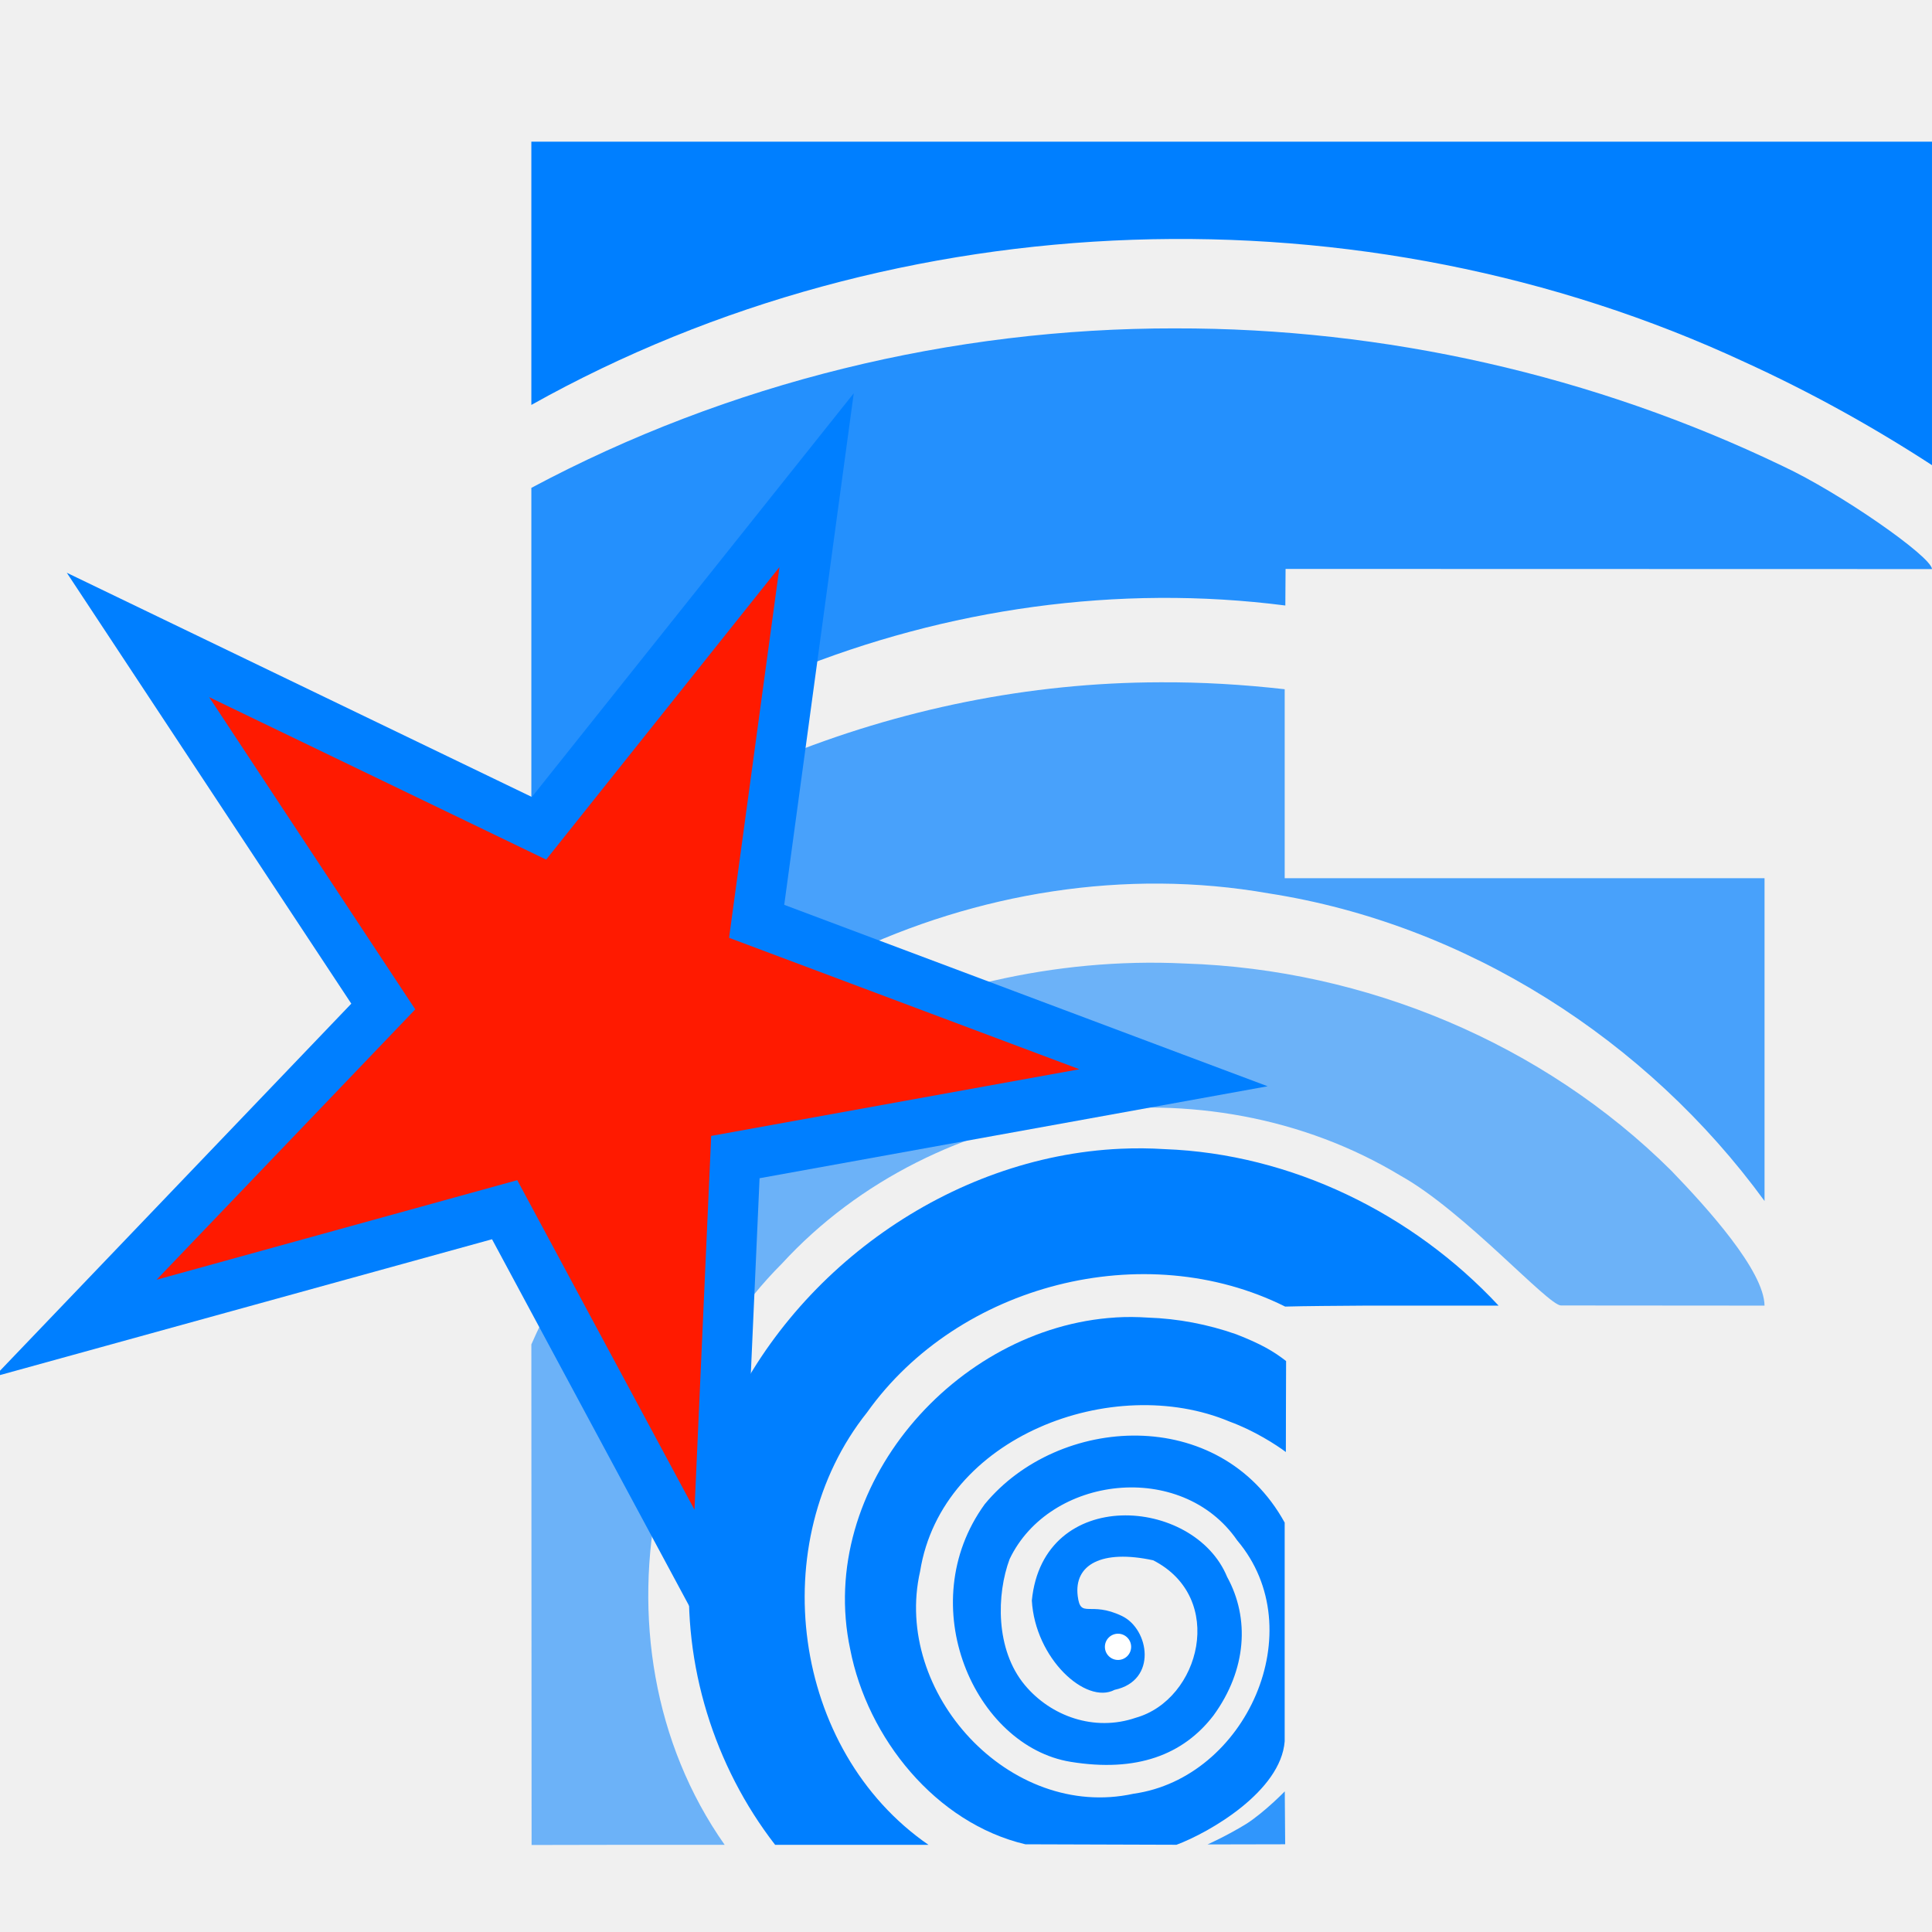
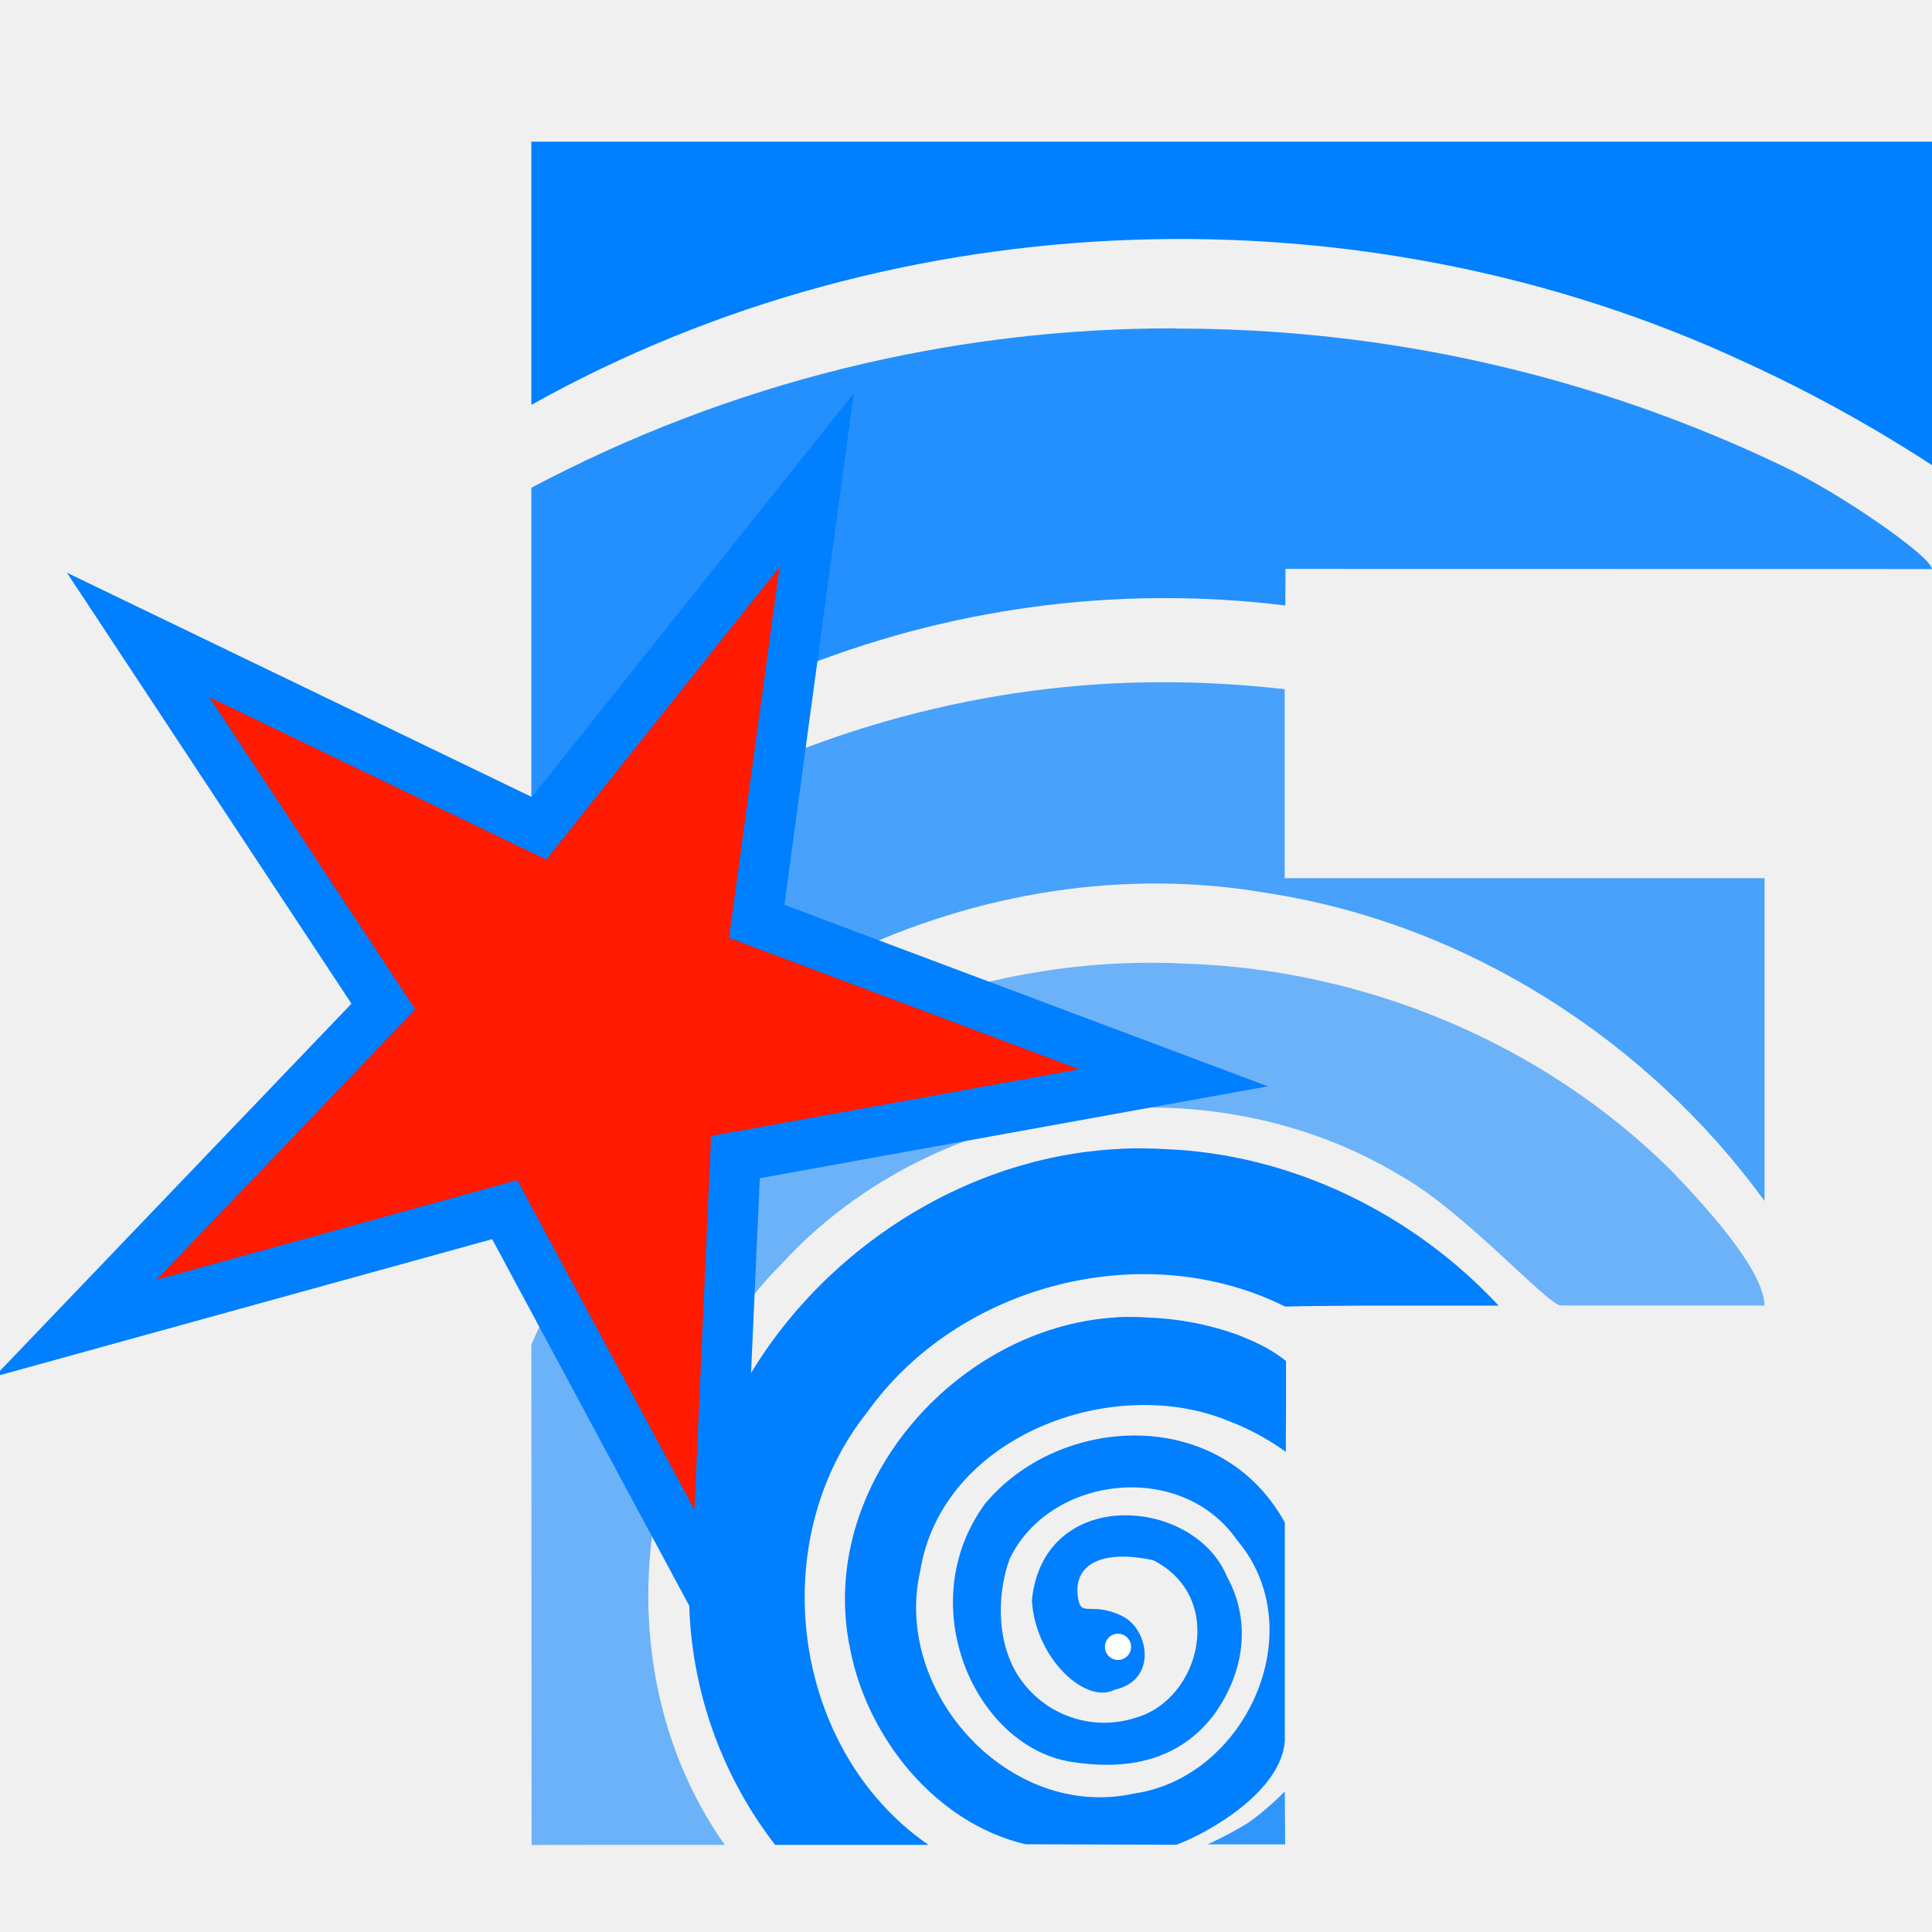
- <svg xmlns="http://www.w3.org/2000/svg" xmlns:xlink="http://www.w3.org/1999/xlink" width="600" height="600" viewBox="0 0 158.75 158.751" version="1.1" id="svg3416">
-   <defs id="defs3271" />
-   <defs id="defs3394">
-     <linearGradient id="t">
-       <stop offset="0" stop-color="#fff" id="stop3273" />
-       <stop offset="1" stop-color="#fff" stop-opacity="0" id="stop3275" />
-     </linearGradient>
-     <linearGradient id="s">
-       <stop offset="0" stop-color="#fff" id="stop3278" />
-       <stop offset="1" stop-color="#fff" stop-opacity="0" id="stop3280" />
-     </linearGradient>
+ <svg xmlns="http://www.w3.org/2000/svg" width="600" height="600" viewBox="0 0 158.75 158.75">
+   <defs>
    <linearGradient id="r">
-       <stop offset="0" stop-color="#9db6ff" id="stop3283" />
-       <stop offset="1" stop-color="#9db6ff" stop-opacity=".49" id="stop3285" />
+       <stop offset="0" stop-color="#9db6ff" />
+       <stop offset="1" stop-color="#9db6ff" stop-opacity=".49" />
    </linearGradient>
    <linearGradient id="q">
-       <stop offset="0" stop-color="#abffe6" id="stop3288" />
-       <stop offset="1" stop-color="#81ffda" stop-opacity=".51" id="stop3290" />
+       <stop offset="0" stop-color="#abffe6" />
+       <stop offset="1" stop-color="#81ffda" stop-opacity=".51" />
    </linearGradient>
    <linearGradient id="p">
-       <stop offset="0" stop-color="#ffe9a8" id="stop3293" />
-       <stop offset="1" stop-color="#ffe28d" stop-opacity=".49" id="stop3295" />
+       <stop offset="0" stop-color="#ffe9a8" />
+       <stop offset="1" stop-color="#ffe28d" stop-opacity=".49" />
    </linearGradient>
    <linearGradient id="o">
-       <stop offset="0" stop-color="#ffb4b4" id="stop3298" />
-       <stop offset="1" stop-color="#ff9797" stop-opacity=".5" id="stop3300" />
+       <stop offset="0" stop-color="#ffb4b4" />
+       <stop offset="1" stop-color="#ff9797" stop-opacity=".5" />
    </linearGradient>
    <linearGradient id="n">
-       <stop offset="0" stop-color="#ffaeef" id="stop3303" />
-       <stop offset="1" stop-color="#ff81e7" stop-opacity=".46" id="stop3305" />
+       <stop offset="0" stop-color="#ffaeef" />
+       <stop offset="1" stop-color="#ff81e7" stop-opacity=".46" />
    </linearGradient>
    <linearGradient id="m">
-       <stop offset="0" stop-color="#ffd887" id="stop3308" />
-       <stop offset="1" stop-color="#ffd378" stop-opacity=".5" id="stop3310" />
+       <stop offset="0" stop-color="#ffd887" />
+       <stop offset="1" stop-color="#ffd378" stop-opacity=".5" />
    </linearGradient>
    <linearGradient id="l">
-       <stop offset="0" stop-color="#fff3a5" id="stop3313" />
-       <stop offset="1" stop-color="#fff3a5" stop-opacity=".48" id="stop3315" />
+       <stop offset="0" stop-color="#fff3a5" />
+       <stop offset="1" stop-color="#fff3a5" stop-opacity=".48" />
    </linearGradient>
    <linearGradient id="k">
-       <stop offset="0" stop-color="#85ffe6" id="stop3318" />
-       <stop offset="1" stop-color="#85ffe6" stop-opacity=".48" id="stop3320" />
+       <stop offset="0" stop-color="#85ffe6" />
+       <stop offset="1" stop-color="#85ffe6" stop-opacity=".48" />
    </linearGradient>
    <linearGradient id="j">
-       <stop offset="0" stop-color="#c9ffd4" id="stop3323" />
-       <stop offset="1" stop-color="#a9ffba" stop-opacity=".5" id="stop3325" />
+       <stop offset="0" stop-color="#c9ffd4" />
+       <stop offset="1" stop-color="#a9ffba" stop-opacity=".5" />
    </linearGradient>
    <linearGradient id="i">
-       <stop offset="0" stop-color="#0f0" id="stop3328" />
-       <stop offset="1" stop-color="#0f0" stop-opacity="0" id="stop3330" />
+       <stop offset="0" stop-color="#0f0" />
+       <stop offset="1" stop-color="#0f0" stop-opacity="0" />
    </linearGradient>
    <linearGradient id="h">
-       <stop offset="0" stop-color="#00ffd0" id="stop3333" />
-       <stop offset="1" stop-color="#00ffd0" stop-opacity="0" id="stop3335" />
+       <stop offset="0" stop-color="#00ffd0" />
+       <stop offset="1" stop-color="#00ffd0" stop-opacity="0" />
    </linearGradient>
    <linearGradient id="g">
-       <stop offset="0" stop-color="#ffe600" id="stop3338" />
-       <stop offset="1" stop-color="#ffe600" stop-opacity="0" id="stop3340" />
+       <stop offset="0" stop-color="#ffe600" />
+       <stop offset="1" stop-color="#ffe600" stop-opacity="0" />
    </linearGradient>
    <linearGradient id="f">
-       <stop offset="0" stop-color="#ff00eb" id="stop3343" />
-       <stop offset="1" stop-color="#ff00eb" stop-opacity="0" id="stop3345" />
+       <stop offset="0" stop-color="#ff00eb" />
+       <stop offset="1" stop-color="#ff00eb" stop-opacity="0" />
    </linearGradient>
    <linearGradient id="e">
-       <stop offset="0" stop-color="#ffa425" id="stop3348" />
-       <stop offset="1" stop-color="#ffa425" stop-opacity="0" id="stop3350" />
+       <stop offset="0" stop-color="#ffa425" />
+       <stop offset="1" stop-color="#ffa425" stop-opacity="0" />
    </linearGradient>
    <linearGradient id="d">
-       <stop offset="0" stop-color="#00f" id="stop3353" />
-       <stop offset="1" stop-color="#00f" stop-opacity="0" id="stop3355" />
+       <stop offset="0" stop-color="#00f" />
+       <stop offset="1" stop-color="#00f" stop-opacity="0" />
    </linearGradient>
    <linearGradient id="c">
-       <stop offset="0" stop-color="#00ffac" id="stop3358" />
-       <stop offset="1" stop-color="#00ffac" stop-opacity="0" id="stop3360" />
+       <stop offset="0" stop-color="#00ffac" />
+       <stop offset="1" stop-color="#00ffac" stop-opacity="0" />
    </linearGradient>
    <linearGradient id="b">
-       <stop offset="0" stop-color="#ffeb00" id="stop3363" />
-       <stop offset="1" stop-color="#ffeb00" stop-opacity="0" id="stop3365" />
+       <stop offset="0" stop-color="#ffeb00" />
+       <stop offset="1" stop-color="#ffeb00" stop-opacity="0" />
    </linearGradient>
    <linearGradient id="a">
-       <stop offset="0" stop-color="red" id="stop3368" />
-       <stop offset="1" stop-color="red" stop-opacity="0" id="stop3370" />
+       <stop offset="0" stop-color="red" />
+       <stop offset="1" stop-color="red" stop-opacity="0" />
    </linearGradient>
-     <linearGradient id="v" x1="0.76" x2="3.06" y1="11.07" y2="12.34" gradientTransform="matrix(0.89808,0,0,0.8454,0.03,1.61)" gradientUnits="userSpaceOnUse" xlink:href="#a" />
-     <linearGradient id="x" x1="3.94" x2="6.39" y1="11.1" y2="12.42" gradientTransform="matrix(0.89808,0,0,0.8454,0.4,1.68)" gradientUnits="userSpaceOnUse" xlink:href="#b" />
-     <linearGradient id="z" x1="7.09" x2="9.55" y1="11.07" y2="12.43" gradientTransform="matrix(0.89808,0,0,0.8454,0.78,1.6)" gradientUnits="userSpaceOnUse" xlink:href="#c" />
-     <linearGradient id="B" x1="10.16" x2="12.7" y1="11.23" y2="12.43" gradientTransform="matrix(0.89808,0,0,0.8454,1.23,1.58)" gradientUnits="userSpaceOnUse" xlink:href="#d" />
-     <linearGradient id="D" x1="2.19" x2="4.75" y1="8.21" y2="9.36" gradientTransform="matrix(0.89808,0,0,0.8454,0.18,1.24)" gradientUnits="userSpaceOnUse" xlink:href="#e" />
-     <linearGradient id="F" x1="5.37" x2="7.91" y1="8.16" y2="9.36" gradientTransform="matrix(0.89808,0,0,0.8454,3.85,1.19)" gradientUnits="userSpaceOnUse" xlink:href="#f" />
-     <linearGradient id="H" x1="3.77" x2="6.27" y1="5.04" y2="6.31" gradientTransform="matrix(0.89808,0,0,0.8454,0.37,0.8)" gradientUnits="userSpaceOnUse" xlink:href="#g" />
-     <linearGradient id="J" x1="6.85" x2="9.43" y1="5.21" y2="6.32" gradientTransform="matrix(0.89808,0,0,0.8454,0.82,0.8)" gradientUnits="userSpaceOnUse" xlink:href="#h" />
-     <linearGradient id="L" x1="5.26" x2="7.8" y1="2.08" y2="3.27" gradientTransform="matrix(0.89808,0,0,0.8454,0.55,0.4)" gradientUnits="userSpaceOnUse" xlink:href="#i" />
-     <linearGradient id="M" x1="4.81" x2="8" y1="1.81" y2="1.81" gradientTransform="matrix(0.98026,0,0,0.98026,-0.14,0.06)" gradientUnits="userSpaceOnUse" xlink:href="#j" />
-     <linearGradient id="K" x1="6.36" x2="9.56" y1="4.7" y2="4.7" gradientTransform="matrix(0.98026,0,0,0.98026,0.07,0.2)" gradientUnits="userSpaceOnUse" xlink:href="#k" />
-     <linearGradient id="I" x1="3.24" x2="6.43" y1="4.7" y2="4.7" gradientTransform="matrix(0.98026,0,0,0.98026,-0.16,0.2)" gradientUnits="userSpaceOnUse" xlink:href="#l" />
-     <linearGradient id="E" x1="1.68" x2="4.87" y1="7.59" y2="7.59" gradientTransform="matrix(0.98026,0,0,0.98026,-0.17,0.38)" gradientUnits="userSpaceOnUse" xlink:href="#m" />
-     <linearGradient id="G" x1="4.8" x2="7.99" y1="7.59" y2="7.59" gradientTransform="matrix(0.98026,0,0,0.98026,3.27,0.33)" gradientUnits="userSpaceOnUse" xlink:href="#n" />
-     <linearGradient id="w" x1="0.21" x2="3.27" y1="10.5" y2="10.5" gradientTransform="matrix(0.98026,0,0,0.98026,-0.2,0.52)" gradientUnits="userSpaceOnUse" xlink:href="#o" />
-     <linearGradient id="y" x1="3.24" x2="6.43" y1="10.47" y2="10.47" gradientTransform="matrix(0.98026,0,0,0.98026,-0.01,0.58)" gradientUnits="userSpaceOnUse" xlink:href="#p" />
-     <linearGradient id="A" x1="6.33" x2="9.52" y1="10.48" y2="10.48" gradientTransform="matrix(0.98026,0,0,0.98026,0.17,0.5)" gradientUnits="userSpaceOnUse" xlink:href="#q" />
-     <linearGradient id="C" x1="9.39" x2="12.58" y1="10.48" y2="10.48" gradientTransform="matrix(0.98026,0,0,0.98026,0.45,0.48)" gradientUnits="userSpaceOnUse" xlink:href="#r" />
-     <filter id="u" width="1" height="1" x="0" y="0" color-interpolation-filters="sRGB">
-       <feGaussianBlur stdDeviation=".01" id="feGaussianBlur3391" />
-     </filter>
  </defs>
-   <g id="layer2" style="display:inline">
-     <path style="fill:#ff1a00;fill-opacity:1;stroke:#000000;stroke-width:0.265px;stroke-linecap:butt;stroke-linejoin:miter;stroke-opacity:1" d="M 14.237,54.359 43.745,67.803 67.099,39.453 62.169,75.707 96.427,88.56 60.427,95.077 57.777,129.744 41.632,99.767 8.736,107.64 30.847,82.618 Z" id="path1" />
-   </g>
-   <path style="color:#000000;font-style:normal;font-variant:normal;font-weight:normal;font-stretch:normal;font-size:44.675px;line-height:1.25;font-family:'Gill Sans Ultra Bold';-inkscape-font-specification:'Gill Sans Ultra Bold, Normal';font-variant-ligatures:normal;font-variant-position:normal;font-variant-caps:normal;font-variant-numeric:normal;font-variant-alternates:normal;font-variant-east-asian:normal;font-feature-settings:normal;font-variation-settings:normal;text-indent:0;text-align:start;text-decoration:none;text-decoration-line:none;text-decoration-style:solid;text-decoration-color:#000000;letter-spacing:0px;word-spacing:0px;text-transform:none;writing-mode:lr-tb;direction:ltr;text-orientation:mixed;dominant-baseline:auto;baseline-shift:baseline;text-anchor:start;white-space:normal;shape-padding:0;shape-margin:0;inline-size:0;clip-rule:nonzero;display:inline;overflow:visible;visibility:visible;opacity:0.8;isolation:auto;mix-blend-mode:normal;color-interpolation:sRGB;color-interpolation-filters:linearRGB;solid-color:#000000;solid-opacity:1;vector-effect:none;fill:#007fff;fill-opacity:1;fill-rule:nonzero;stroke:none;stroke-width:0;stroke-linecap:butt;stroke-linejoin:miter;stroke-miterlimit:4;stroke-dasharray:none;stroke-dashoffset:0;stroke-opacity:1;paint-order:markers stroke fill;color-rendering:auto;image-rendering:auto;shape-rendering:auto;text-rendering:auto;enable-background:accumulate;stop-color:#000000" d="m 105.569,147.196 c 0,0 -1.63,1.677 -3.129,2.65 -1.643,1.012 -3.22,1.71 -3.22,1.71 l 6.381,-0.013 z" id="path1254" />
-   <path style="color:#000000;font-style:normal;font-variant:normal;font-weight:normal;font-stretch:normal;font-size:44.675px;line-height:1.25;font-family:'Gill Sans Ultra Bold';-inkscape-font-specification:'Gill Sans Ultra Bold, Normal';font-variant-ligatures:normal;font-variant-position:normal;font-variant-caps:normal;font-variant-numeric:normal;font-variant-alternates:normal;font-variant-east-asian:normal;font-feature-settings:normal;font-variation-settings:normal;text-indent:0;text-align:start;text-decoration:none;text-decoration-line:none;text-decoration-style:solid;text-decoration-color:#000000;letter-spacing:0px;word-spacing:0px;text-transform:none;writing-mode:lr-tb;direction:ltr;text-orientation:mixed;dominant-baseline:auto;baseline-shift:baseline;text-anchor:start;white-space:normal;shape-padding:0;shape-margin:0;inline-size:0;clip-rule:nonzero;display:inline;overflow:visible;visibility:visible;isolation:auto;mix-blend-mode:normal;color-interpolation:sRGB;color-interpolation-filters:linearRGB;solid-color:#000000;solid-opacity:1;vector-effect:none;fill:#007fff;fill-opacity:1;fill-rule:nonzero;stroke:none;stroke-width:0;stroke-linecap:butt;stroke-linejoin:miter;stroke-miterlimit:4;stroke-dasharray:none;stroke-dashoffset:0;stroke-opacity:1;paint-order:markers stroke fill;color-rendering:auto;image-rendering:auto;shape-rendering:auto;text-rendering:auto;enable-background:accumulate;stop-color:#000000" d="m 91.672,108.255 c -13.154,0.806 -24.643,13.929 -21.813,27.261 1.42,7.308 7.034,14.289 14.395,16.028 l 12.419,0.039 c 2.735,-1.021 8.578,-4.407 8.888,-8.507 v -17.965 c -5.344,-9.701 -18.601,-8.856 -24.65,-1.509 -6.001,8.281 -0.811,19.881 7.055,21.165 5.435,0.887 9.263,-0.573 11.745,-3.809 2.737,-3.759 2.985,-7.995 1.121,-11.383 -2.715,-6.611 -15.116,-7.504 -16.047,1.937 0.271,4.764 4.441,8.585 6.802,7.34 3.537,-0.751 2.846,-4.988 0.609,-6.064 -2.642,-1.271 -3.402,0.27 -3.641,-1.639 -0.323,-2.586 1.968,-3.854 6.2,-2.941 6.036,3.086 3.853,11.452 -1.425,12.937 -3.422,1.176 -6.991,-0.134 -9.115,-2.676 -2.45,-2.931 -2.326,-7.489 -1.257,-10.359 3.285,-6.883 14.136,-8.165 18.703,-1.535 6.224,7.354 0.725,19.519 -8.519,20.815 -10.189,2.234 -19.811,-8.321 -17.537,-18.282 1.778,-11.095 15.862,-16.333 25.447,-12.29 2.019,0.737 3.835,1.916 4.606,2.494 0,0 0.008,-1.84 0.006,-3.362 0.006,-1.603 0.013,-4.114 0.013,-4.114 -1.027,-0.798 -2.051,-1.402 -4.107,-2.203 -2.33,-0.817 -4.781,-1.285 -7.249,-1.367 -0.888,-0.059 -1.773,-0.067 -2.65,-0.013 z" id="path1252" />
-   <path style="color:#000000;font-style:normal;font-variant:normal;font-weight:normal;font-stretch:normal;font-size:44.675px;line-height:1.25;font-family:'Gill Sans Ultra Bold';-inkscape-font-specification:'Gill Sans Ultra Bold, Normal';font-variant-ligatures:normal;font-variant-position:normal;font-variant-caps:normal;font-variant-numeric:normal;font-variant-alternates:normal;font-variant-east-asian:normal;font-feature-settings:normal;font-variation-settings:normal;text-indent:0;text-align:start;text-decoration:none;text-decoration-line:none;text-decoration-style:solid;text-decoration-color:#000000;letter-spacing:0px;word-spacing:0px;text-transform:none;writing-mode:lr-tb;direction:ltr;text-orientation:mixed;dominant-baseline:auto;baseline-shift:baseline;text-anchor:start;white-space:normal;shape-padding:0;shape-margin:0;inline-size:0;clip-rule:nonzero;display:inline;overflow:visible;visibility:visible;opacity:0.55;isolation:auto;mix-blend-mode:normal;color-interpolation:sRGB;color-interpolation-filters:linearRGB;solid-color:#000000;solid-opacity:1;vector-effect:none;fill:#007fff;fill-opacity:1;fill-rule:nonzero;stroke:none;stroke-width:0;stroke-linecap:butt;stroke-linejoin:miter;stroke-miterlimit:4;stroke-dasharray:none;stroke-dashoffset:0;stroke-opacity:1;paint-order:markers stroke fill;color-rendering:auto;image-rendering:auto;shape-rendering:auto;text-rendering:auto;enable-background:accumulate;stop-color:#000000" d="m 45.455,106.823 c -0.647,1.185 -1.248,2.398 -1.795,3.647 l 0.02,41.132 c 0,0 4.577,-0.008 6.783,-0.013 h 9.083 c -5.872,-8.341 -7.48,-18.873 -5.429,-28.661 z" id="path1250" />
-   <path style="color:#000000;font-style:normal;font-variant:normal;font-weight:normal;font-stretch:normal;font-size:44.675px;line-height:1.25;font-family:'Gill Sans Ultra Bold';-inkscape-font-specification:'Gill Sans Ultra Bold, Normal';font-variant-ligatures:normal;font-variant-position:normal;font-variant-caps:normal;font-variant-numeric:normal;font-variant-alternates:normal;font-variant-east-asian:normal;font-feature-settings:normal;font-variation-settings:normal;text-indent:0;text-align:start;text-decoration:none;text-decoration-line:none;text-decoration-style:solid;text-decoration-color:#000000;letter-spacing:0px;word-spacing:0px;text-transform:none;writing-mode:lr-tb;direction:ltr;text-orientation:mixed;dominant-baseline:auto;baseline-shift:baseline;text-anchor:start;white-space:normal;shape-padding:0;shape-margin:0;inline-size:0;clip-rule:nonzero;display:inline;overflow:visible;visibility:visible;isolation:auto;mix-blend-mode:normal;color-interpolation:sRGB;color-interpolation-filters:linearRGB;solid-color:#000000;solid-opacity:1;vector-effect:none;fill:#007fff;fill-opacity:1;fill-rule:nonzero;stroke:none;stroke-width:0;stroke-linecap:butt;stroke-linejoin:miter;stroke-miterlimit:4;stroke-dasharray:none;stroke-dashoffset:0;stroke-opacity:1;paint-order:markers stroke fill;color-rendering:auto;image-rendering:auto;shape-rendering:auto;text-rendering:auto;enable-background:accumulate;stop-color:#000000" d="M 92.093,94.391 C 78.062,95.02 64.964,104.433 59.436,117.214 l -0.648,14.408 -2.021,-3.757 c -0.019,0.246 -0.065,0.485 -0.078,0.732 -0.594,8.181 1.983,16.515 7.003,22.992 h 12.601 c -11.254,-7.765 -13.52,-24.91 -5.047,-35.534 7.518,-10.558 22.791,-14.461 34.355,-8.694 1.554,-0.046 4.398,-0.062 6.478,-0.078 h 11.059 c -7.06,-7.582 -17.037,-12.476 -27.443,-12.86 -1.206,-0.077 -2.405,-0.086 -3.602,-0.032 z" id="path1248" />
-   <path style="color:#000000;font-style:normal;font-variant:normal;font-weight:normal;font-stretch:normal;font-size:44.675px;line-height:1.25;font-family:'Gill Sans Ultra Bold';-inkscape-font-specification:'Gill Sans Ultra Bold, Normal';font-variant-ligatures:normal;font-variant-position:normal;font-variant-caps:normal;font-variant-numeric:normal;font-variant-alternates:normal;font-variant-east-asian:normal;font-feature-settings:normal;font-variation-settings:normal;text-indent:0;text-align:start;text-decoration:none;text-decoration-line:none;text-decoration-style:solid;text-decoration-color:#000000;letter-spacing:0px;word-spacing:0px;text-transform:none;writing-mode:lr-tb;direction:ltr;text-orientation:mixed;dominant-baseline:auto;baseline-shift:baseline;text-anchor:start;white-space:normal;shape-padding:0;shape-margin:0;inline-size:0;clip-rule:nonzero;display:inline;overflow:visible;visibility:visible;opacity:0.55;isolation:auto;mix-blend-mode:normal;color-interpolation:sRGB;color-interpolation-filters:linearRGB;solid-color:#000000;solid-opacity:1;vector-effect:none;fill:#007fff;fill-opacity:1;fill-rule:nonzero;stroke:none;stroke-width:0;stroke-linecap:butt;stroke-linejoin:miter;stroke-miterlimit:4;stroke-dasharray:none;stroke-dashoffset:0;stroke-opacity:1;paint-order:markers stroke fill;color-rendering:auto;image-rendering:auto;shape-rendering:auto;text-rendering:auto;enable-background:accumulate;stop-color:#000000" d="m 93.272,79.121 c -5.207,0.123 -10.421,0.965 -15.438,2.462 l 18.593,6.977 -36.001,6.517 -0.641,14.233 c 1.311,-1.962 2.794,-3.815 4.477,-5.494 12.649,-13.757 34.841,-16.872 50.83,-7.204 5.205,2.897 12.104,10.654 13.171,10.657 l 16.727,0.013 c -0.036,-2.86 -4.682,-8.004 -7.67,-11.098 -10.537,-10.463 -25.13,-16.537 -39.94,-17.012 -1.367,-0.068 -2.736,-0.084 -4.107,-0.052 z" id="path1246" />
-   <path style="color:#000000;font-style:normal;font-variant:normal;font-weight:normal;font-stretch:normal;font-size:44.675px;line-height:1.25;font-family:'Gill Sans Ultra Bold';-inkscape-font-specification:'Gill Sans Ultra Bold, Normal';font-variant-ligatures:normal;font-variant-position:normal;font-variant-caps:normal;font-variant-numeric:normal;font-variant-alternates:normal;font-variant-east-asian:normal;font-feature-settings:normal;font-variation-settings:normal;text-indent:0;text-align:start;text-decoration:none;text-decoration-line:none;text-decoration-style:solid;text-decoration-color:#000000;letter-spacing:0px;word-spacing:0px;text-transform:none;writing-mode:lr-tb;direction:ltr;text-orientation:mixed;dominant-baseline:auto;baseline-shift:baseline;text-anchor:start;white-space:normal;shape-padding:0;shape-margin:0;inline-size:0;clip-rule:nonzero;display:inline;overflow:visible;visibility:visible;opacity:0.7;isolation:auto;mix-blend-mode:normal;color-interpolation:sRGB;color-interpolation-filters:linearRGB;solid-color:#000000;solid-opacity:1;vector-effect:none;fill:#007fff;fill-opacity:1;fill-rule:nonzero;stroke:none;stroke-width:0;stroke-linecap:butt;stroke-linejoin:miter;stroke-miterlimit:4;stroke-dasharray:none;stroke-dashoffset:0;stroke-opacity:1;paint-order:markers stroke fill;color-rendering:auto;image-rendering:auto;shape-rendering:auto;text-rendering:auto;enable-background:accumulate;stop-color:#000000" d="m 95.307,56.064 c -10.708,0.02 -21.4,2.2 -31.317,6.252 l -1.82,13.391 7.385,2.773 c 10.706,-5.128 22.888,-7.144 34.692,-5.073 16.252,2.529 31.095,12.038 40.743,25.279 V 72.163 H 105.562 V 56.634 c -3.402,-0.386 -6.831,-0.591 -10.255,-0.57 z" id="path1244" />
-   <path style="color:#000000;font-style:normal;font-variant:normal;font-weight:normal;font-stretch:normal;font-size:44.675px;line-height:1.25;font-family:'Gill Sans Ultra Bold';-inkscape-font-specification:'Gill Sans Ultra Bold, Normal';font-variant-ligatures:normal;font-variant-position:normal;font-variant-caps:normal;font-variant-numeric:normal;font-variant-alternates:normal;font-variant-east-asian:normal;font-feature-settings:normal;font-variation-settings:normal;text-indent:0;text-align:start;text-decoration:none;text-decoration-line:none;text-decoration-style:solid;text-decoration-color:#000000;letter-spacing:0px;word-spacing:0px;text-transform:none;writing-mode:lr-tb;direction:ltr;text-orientation:mixed;dominant-baseline:auto;baseline-shift:baseline;text-anchor:start;white-space:normal;shape-padding:0;shape-margin:0;inline-size:0;clip-rule:nonzero;display:inline;overflow:visible;visibility:visible;opacity:0.85;isolation:auto;mix-blend-mode:normal;color-interpolation:sRGB;color-interpolation-filters:linearRGB;solid-color:#000000;solid-opacity:1;vector-effect:none;fill:#007fff;fill-opacity:1;fill-rule:nonzero;stroke:none;stroke-width:0;stroke-linecap:butt;stroke-linejoin:miter;stroke-miterlimit:4;stroke-dasharray:none;stroke-dashoffset:0;stroke-opacity:1;paint-order:markers stroke fill;color-rendering:auto;image-rendering:auto;shape-rendering:auto;text-rendering:auto;enable-background:accumulate;stop-color:#000000" d="m 96.557,26.982 c -18.346,-0.021 -36.704,4.459 -52.897,13.106 v 27.669 l 0.084,0.045 c 0.655,-0.541 1.33,-1.049 2.002,-1.568 L 67.099,39.453 64.962,55.196 c 12.81,-5.197 26.916,-7.207 40.652,-5.442 l 0.02,-3.006 53.117,0.013 c -0.042,-1.026 -7.568,-6.273 -12.277,-8.467 -15.511,-7.459 -32.708,-11.346 -49.916,-11.311 z" id="path1242" />
-   <path style="color:#000000;font-style:normal;font-variant:normal;font-weight:normal;font-stretch:normal;font-size:44.675px;line-height:1.25;font-family:'Gill Sans Ultra Bold';-inkscape-font-specification:'Gill Sans Ultra Bold, Normal';font-variant-ligatures:normal;font-variant-position:normal;font-variant-caps:normal;font-variant-numeric:normal;font-variant-alternates:normal;font-variant-east-asian:normal;font-feature-settings:normal;font-variation-settings:normal;text-indent:0;text-align:start;text-decoration:none;text-decoration-line:none;text-decoration-style:solid;text-decoration-color:#000000;letter-spacing:0px;word-spacing:0px;text-transform:none;writing-mode:lr-tb;direction:ltr;text-orientation:mixed;dominant-baseline:auto;baseline-shift:baseline;text-anchor:start;white-space:normal;shape-padding:0;shape-margin:0;inline-size:0;clip-rule:nonzero;display:inline;overflow:visible;visibility:visible;opacity:1;isolation:auto;mix-blend-mode:normal;color-interpolation:sRGB;color-interpolation-filters:linearRGB;solid-color:#000000;solid-opacity:1;vector-effect:none;fill:#007fff;fill-opacity:1;fill-rule:nonzero;stroke:none;stroke-width:0;stroke-linecap:butt;stroke-linejoin:miter;stroke-miterlimit:4;stroke-dasharray:none;stroke-dashoffset:0;stroke-opacity:1;paint-order:markers stroke fill;color-rendering:auto;image-rendering:auto;shape-rendering:auto;text-rendering:auto;enable-background:accumulate;stop-color:#000000" d="M 43.66,11.641 V 33.273 C 73.856,16.365 111.995,15.169 143.338,29.742 c 5.341,2.435 10.492,5.281 15.412,8.48 V 11.641 Z" id="path4059" />
-   <path style="color:#000000;font-style:normal;font-variant:normal;font-weight:normal;font-stretch:normal;font-size:medium;line-height:normal;font-family:sans-serif;font-variant-ligatures:normal;font-variant-position:normal;font-variant-caps:normal;font-variant-numeric:normal;font-variant-alternates:normal;font-variant-east-asian:normal;font-feature-settings:normal;font-variation-settings:normal;text-indent:0;text-align:start;text-decoration:none;text-decoration-line:none;text-decoration-style:solid;text-decoration-color:#000000;letter-spacing:normal;word-spacing:normal;text-transform:none;writing-mode:lr-tb;direction:ltr;text-orientation:mixed;dominant-baseline:auto;baseline-shift:baseline;text-anchor:start;white-space:normal;shape-padding:0;shape-margin:0;inline-size:0;clip-rule:nonzero;display:inline;overflow:visible;visibility:visible;opacity:0.999;isolation:auto;mix-blend-mode:normal;color-interpolation:sRGB;color-interpolation-filters:linearRGB;solid-color:#000000;solid-opacity:1;vector-effect:none;fill:#007fff;fill-opacity:1;fill-rule:evenodd;stroke:none;stroke-width:4.127;stroke-linecap:butt;stroke-linejoin:miter;stroke-miterlimit:4;stroke-dasharray:none;stroke-dashoffset:0;stroke-opacity:1;paint-order:normal;color-rendering:auto;image-rendering:auto;shape-rendering:auto;text-rendering:auto;enable-background:accumulate;stop-color:#000000" d="M 70.151,32.316 43.704,65.488 5.488,47.063 28.866,82.47 -0.465,113.117 40.429,101.828 60.517,139.192 62.413,96.814 104.16,89.257 97.147,86.628 64.439,74.35 Z M 64.048,46.596 59.907,77.06 88.692,87.859 58.437,93.338 57.066,124.054 42.502,96.973 12.864,105.156 34.121,82.94 17.186,57.284 44.877,70.633 Z" id="path3224" />
-   <path style="fill:#ffffff;fill-opacity:1;fill-rule:evenodd;stroke-width:1.196" id="path2034" d="m 92.944,135.319 a 1.078,1.078 0 0 1 -1.077,1.078 1.078,1.078 0 0 1 -1.079,-1.077 1.078,1.078 0 0 1 1.076,-1.079 1.078,1.078 0 0 1 1.08,1.075" />
-   <g id="layer1" />
+   <path fill="#ff1a00" stroke="#000" stroke-width=".26" d="m14.24 54.36 29.5 13.44L67.1 39.45l-4.93 36.26 34.26 12.85-36 6.52-2.65 34.66-16.15-29.97-32.9 7.87 22.12-25.02Z" />
+   <path fill="#007fff" d="M105.57 147.2s-1.63 1.67-3.13 2.65c-1.64 1-3.22 1.7-3.22 1.7h6.38z" color="#000" font-family="Gill Sans Ultra Bold" font-size="44.68" font-weight="400" letter-spacing="0" opacity=".8" overflow="visible" paint-order="markers stroke fill" style="line-height:1.25;-inkscape-font-specification:&quot;Gill Sans Ultra Bold, Normal&quot;;font-variant-ligatures:normal;font-variant-position:normal;font-variant-caps:normal;font-variant-numeric:normal;font-variant-alternates:normal;font-variant-east-asian:normal;font-feature-settings:normal;font-variation-settings:normal;text-indent:0;text-align:start;text-decoration-line:none;text-decoration-style:solid;text-decoration-color:#000;text-transform:none;text-orientation:mixed;white-space:normal;shape-padding:0;shape-margin:0;inline-size:0;isolation:auto;mix-blend-mode:normal;solid-color:#000;solid-opacity:1" word-spacing="0" />
+   <path fill="#007fff" d="M91.67 108.25c-13.15.81-24.64 13.93-21.81 27.27 1.42 7.3 7.03 14.28 14.4 16.02l12.41.04c2.74-1.02 8.58-4.4 8.9-8.5V125.1c-5.35-9.7-18.6-8.85-24.66-1.5-6 8.27-.8 19.87 7.06 21.16 5.43.88 9.26-.58 11.74-3.81 2.74-3.76 2.99-8 1.12-11.38-2.71-6.62-15.11-7.5-16.04 1.93.27 4.77 4.44 8.59 6.8 7.34 3.54-.75 2.84-4.99.6-6.06-2.64-1.27-3.4.27-3.63-1.64-.33-2.59 1.96-3.85 6.2-2.94 6.03 3.08 3.85 11.45-1.43 12.94a8.39 8.39 0 0 1-9.11-2.68c-2.45-2.93-2.33-7.49-1.26-10.36 3.28-6.88 14.13-8.16 18.7-1.53 6.23 7.35.73 19.51-8.52 20.81-10.19 2.23-19.8-8.32-17.53-18.28 1.77-11.1 15.86-16.33 25.44-12.3 2.02.75 3.84 1.93 4.6 2.5l.02-3.36v-4.11c-1.02-.8-2.04-1.4-4.1-2.2a24.4 24.4 0 0 0-7.25-1.37c-.89-.06-1.77-.07-2.65-.02z" color="#000" font-family="Gill Sans Ultra Bold" font-size="44.68" font-weight="400" letter-spacing="0" overflow="visible" paint-order="markers stroke fill" style="line-height:1.25;-inkscape-font-specification:&quot;Gill Sans Ultra Bold, Normal&quot;;font-variant-ligatures:normal;font-variant-position:normal;font-variant-caps:normal;font-variant-numeric:normal;font-variant-alternates:normal;font-variant-east-asian:normal;font-feature-settings:normal;font-variation-settings:normal;text-indent:0;text-align:start;text-decoration-line:none;text-decoration-style:solid;text-decoration-color:#000;text-transform:none;text-orientation:mixed;white-space:normal;shape-padding:0;shape-margin:0;inline-size:0;isolation:auto;mix-blend-mode:normal;solid-color:#000;solid-opacity:1" word-spacing="0" />
+   <path fill="#007fff" d="M45.46 106.82a46.44 46.44 0 0 0-1.8 3.65l.02 41.13 6.78-.01h9.09c-5.88-8.34-7.48-18.87-5.43-28.66z" color="#000" font-family="Gill Sans Ultra Bold" font-size="44.68" font-weight="400" letter-spacing="0" opacity=".55" overflow="visible" paint-order="markers stroke fill" style="line-height:1.25;-inkscape-font-specification:&quot;Gill Sans Ultra Bold, Normal&quot;;font-variant-ligatures:normal;font-variant-position:normal;font-variant-caps:normal;font-variant-numeric:normal;font-variant-alternates:normal;font-variant-east-asian:normal;font-feature-settings:normal;font-variation-settings:normal;text-indent:0;text-align:start;text-decoration-line:none;text-decoration-style:solid;text-decoration-color:#000;text-transform:none;text-orientation:mixed;white-space:normal;shape-padding:0;shape-margin:0;inline-size:0;isolation:auto;mix-blend-mode:normal;solid-color:#000;solid-opacity:1" word-spacing="0" />
+   <path fill="#007fff" d="M92.1 94.4c-14.04.62-27.14 10.03-32.66 22.81l-.65 14.41-2.02-3.76c-.02.25-.07.49-.08.74a33.92 33.92 0 0 0 7 22.99h12.6c-11.25-7.77-13.52-24.91-5.04-35.54 7.51-10.55 22.79-14.46 34.35-8.69 1.56-.05 4.4-.06 6.48-.08h11.06c-7.06-7.58-17.04-12.47-27.44-12.86-1.21-.07-2.4-.08-3.6-.03z" color="#000" font-family="Gill Sans Ultra Bold" font-size="44.68" font-weight="400" letter-spacing="0" overflow="visible" paint-order="markers stroke fill" style="line-height:1.25;-inkscape-font-specification:&quot;Gill Sans Ultra Bold, Normal&quot;;font-variant-ligatures:normal;font-variant-position:normal;font-variant-caps:normal;font-variant-numeric:normal;font-variant-alternates:normal;font-variant-east-asian:normal;font-feature-settings:normal;font-variation-settings:normal;text-indent:0;text-align:start;text-decoration-line:none;text-decoration-style:solid;text-decoration-color:#000;text-transform:none;text-orientation:mixed;white-space:normal;shape-padding:0;shape-margin:0;inline-size:0;isolation:auto;mix-blend-mode:normal;solid-color:#000;solid-opacity:1" word-spacing="0" />
+   <path fill="#007fff" d="M93.27 79.12c-5.2.12-10.42.97-15.44 2.46l18.6 6.98-36 6.52-.64 14.23a35.9 35.9 0 0 1 4.47-5.5c12.65-13.75 34.84-16.87 50.83-7.2 5.2 2.9 12.1 10.66 13.17 10.66l16.73.01c-.04-2.86-4.68-8-7.67-11.1-10.54-10.46-25.13-16.53-39.94-17a56.13 56.13 0 0 0-4.1-.06z" color="#000" font-family="Gill Sans Ultra Bold" font-size="44.68" font-weight="400" letter-spacing="0" opacity=".55" overflow="visible" paint-order="markers stroke fill" style="line-height:1.25;-inkscape-font-specification:&quot;Gill Sans Ultra Bold, Normal&quot;;font-variant-ligatures:normal;font-variant-position:normal;font-variant-caps:normal;font-variant-numeric:normal;font-variant-alternates:normal;font-variant-east-asian:normal;font-feature-settings:normal;font-variation-settings:normal;text-indent:0;text-align:start;text-decoration-line:none;text-decoration-style:solid;text-decoration-color:#000;text-transform:none;text-orientation:mixed;white-space:normal;shape-padding:0;shape-margin:0;inline-size:0;isolation:auto;mix-blend-mode:normal;solid-color:#000;solid-opacity:1" word-spacing="0" />
+   <path fill="#007fff" d="M95.3 56.06c-10.7.02-21.4 2.2-31.31 6.26L62.17 75.7l7.38 2.77c10.71-5.13 22.9-7.14 34.7-5.07 16.25 2.53 31.1 12.03 40.74 25.28V72.16h-39.43V56.63c-3.4-.38-6.83-.59-10.25-.57z" color="#000" font-family="Gill Sans Ultra Bold" font-size="44.68" font-weight="400" letter-spacing="0" opacity=".7" overflow="visible" paint-order="markers stroke fill" style="line-height:1.25;-inkscape-font-specification:&quot;Gill Sans Ultra Bold, Normal&quot;;font-variant-ligatures:normal;font-variant-position:normal;font-variant-caps:normal;font-variant-numeric:normal;font-variant-alternates:normal;font-variant-east-asian:normal;font-feature-settings:normal;font-variation-settings:normal;text-indent:0;text-align:start;text-decoration-line:none;text-decoration-style:solid;text-decoration-color:#000;text-transform:none;text-orientation:mixed;white-space:normal;shape-padding:0;shape-margin:0;inline-size:0;isolation:auto;mix-blend-mode:normal;solid-color:#000;solid-opacity:1" word-spacing="0" />
+   <path fill="#007fff" d="M96.56 26.98a112.51 112.51 0 0 0-52.9 13.1v27.68l.08.04c.66-.54 1.33-1.05 2-1.56L67.1 39.45 64.96 55.2a81.16 81.16 0 0 1 40.65-5.45l.02-3 53.12.01c-.04-1.02-7.57-6.27-12.28-8.47A115.09 115.09 0 0 0 96.56 27z" color="#000" font-family="Gill Sans Ultra Bold" font-size="44.68" font-weight="400" letter-spacing="0" opacity=".85" overflow="visible" paint-order="markers stroke fill" style="line-height:1.25;-inkscape-font-specification:&quot;Gill Sans Ultra Bold, Normal&quot;;font-variant-ligatures:normal;font-variant-position:normal;font-variant-caps:normal;font-variant-numeric:normal;font-variant-alternates:normal;font-variant-east-asian:normal;font-feature-settings:normal;font-variation-settings:normal;text-indent:0;text-align:start;text-decoration-line:none;text-decoration-style:solid;text-decoration-color:#000;text-transform:none;text-orientation:mixed;white-space:normal;shape-padding:0;shape-margin:0;inline-size:0;isolation:auto;mix-blend-mode:normal;solid-color:#000;solid-opacity:1" word-spacing="0" />
+   <path fill="#007fff" d="M43.66 11.64v21.63c30.2-16.9 68.33-18.1 99.68-3.53 5.34 2.44 10.49 5.28 15.41 8.48V11.64Z" color="#000" font-family="Gill Sans Ultra Bold" font-size="44.68" font-weight="400" letter-spacing="0" overflow="visible" paint-order="markers stroke fill" style="line-height:1.25;-inkscape-font-specification:&quot;Gill Sans Ultra Bold, Normal&quot;;font-variant-ligatures:normal;font-variant-position:normal;font-variant-caps:normal;font-variant-numeric:normal;font-variant-alternates:normal;font-variant-east-asian:normal;font-feature-settings:normal;font-variation-settings:normal;text-indent:0;text-align:start;text-decoration-line:none;text-decoration-style:solid;text-decoration-color:#000;text-transform:none;text-orientation:mixed;white-space:normal;shape-padding:0;shape-margin:0;inline-size:0;isolation:auto;mix-blend-mode:normal;solid-color:#000;solid-opacity:1" word-spacing="0" />
+   <path fill="#007fff" fill-rule="evenodd" d="M70.15 32.32 43.7 65.49 5.5 47.06l23.38 35.41-29.34 30.65 40.9-11.3 20.09 37.37 1.9-42.38 41.74-7.55-7.01-2.63-32.71-12.28Zm-6.1 14.28L59.9 77.06l28.78 10.8-30.25 5.48-1.37 30.71L42.5 96.97l-29.64 8.19 21.26-22.22L17.2 57.28l27.69 13.35Z" color="#000" font-family="sans-serif" font-weight="400" overflow="visible" style="line-height:normal;font-variant-ligatures:normal;font-variant-position:normal;font-variant-caps:normal;font-variant-numeric:normal;font-variant-alternates:normal;font-variant-east-asian:normal;font-feature-settings:normal;font-variation-settings:normal;text-indent:0;text-align:start;text-decoration-line:none;text-decoration-style:solid;text-decoration-color:#000;text-transform:none;text-orientation:mixed;white-space:normal;shape-padding:0;shape-margin:0;inline-size:0;isolation:auto;mix-blend-mode:normal;solid-color:#000;solid-opacity:1" />
+   <path fill="#fff" fill-rule="evenodd" d="M92.94 135.32a1.08 1.08 0 0 1-1.07 1.08 1.08 1.08 0 0 1-1.08-1.08 1.08 1.08 0 0 1 1.07-1.08 1.08 1.08 0 0 1 1.08 1.08" />
</svg>
